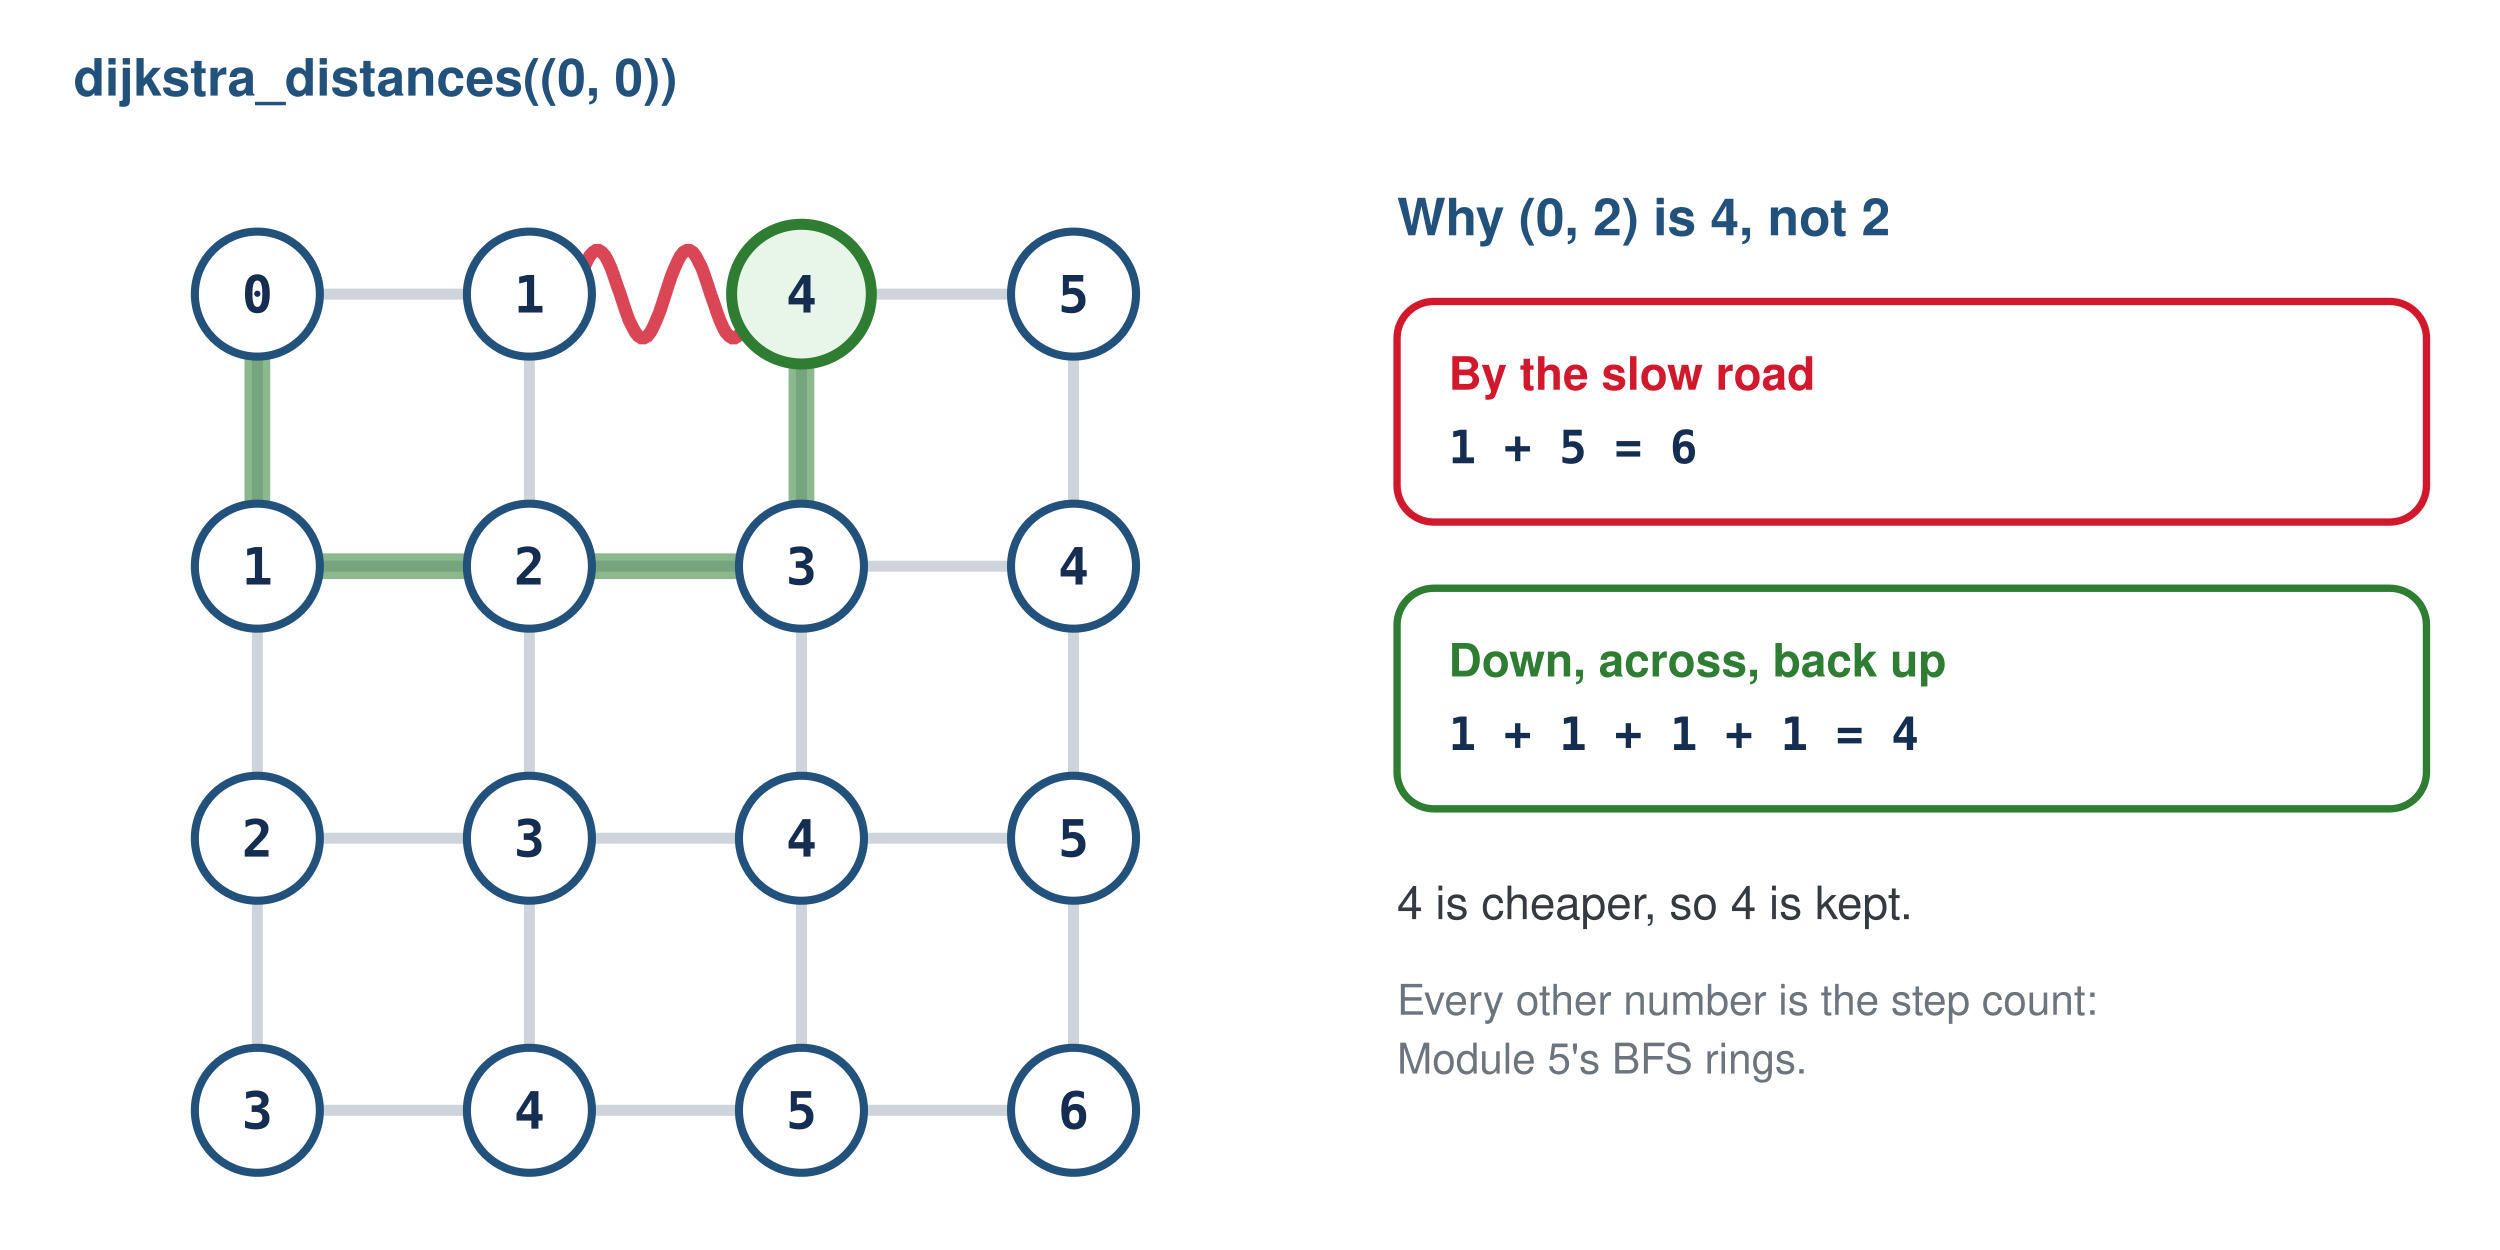
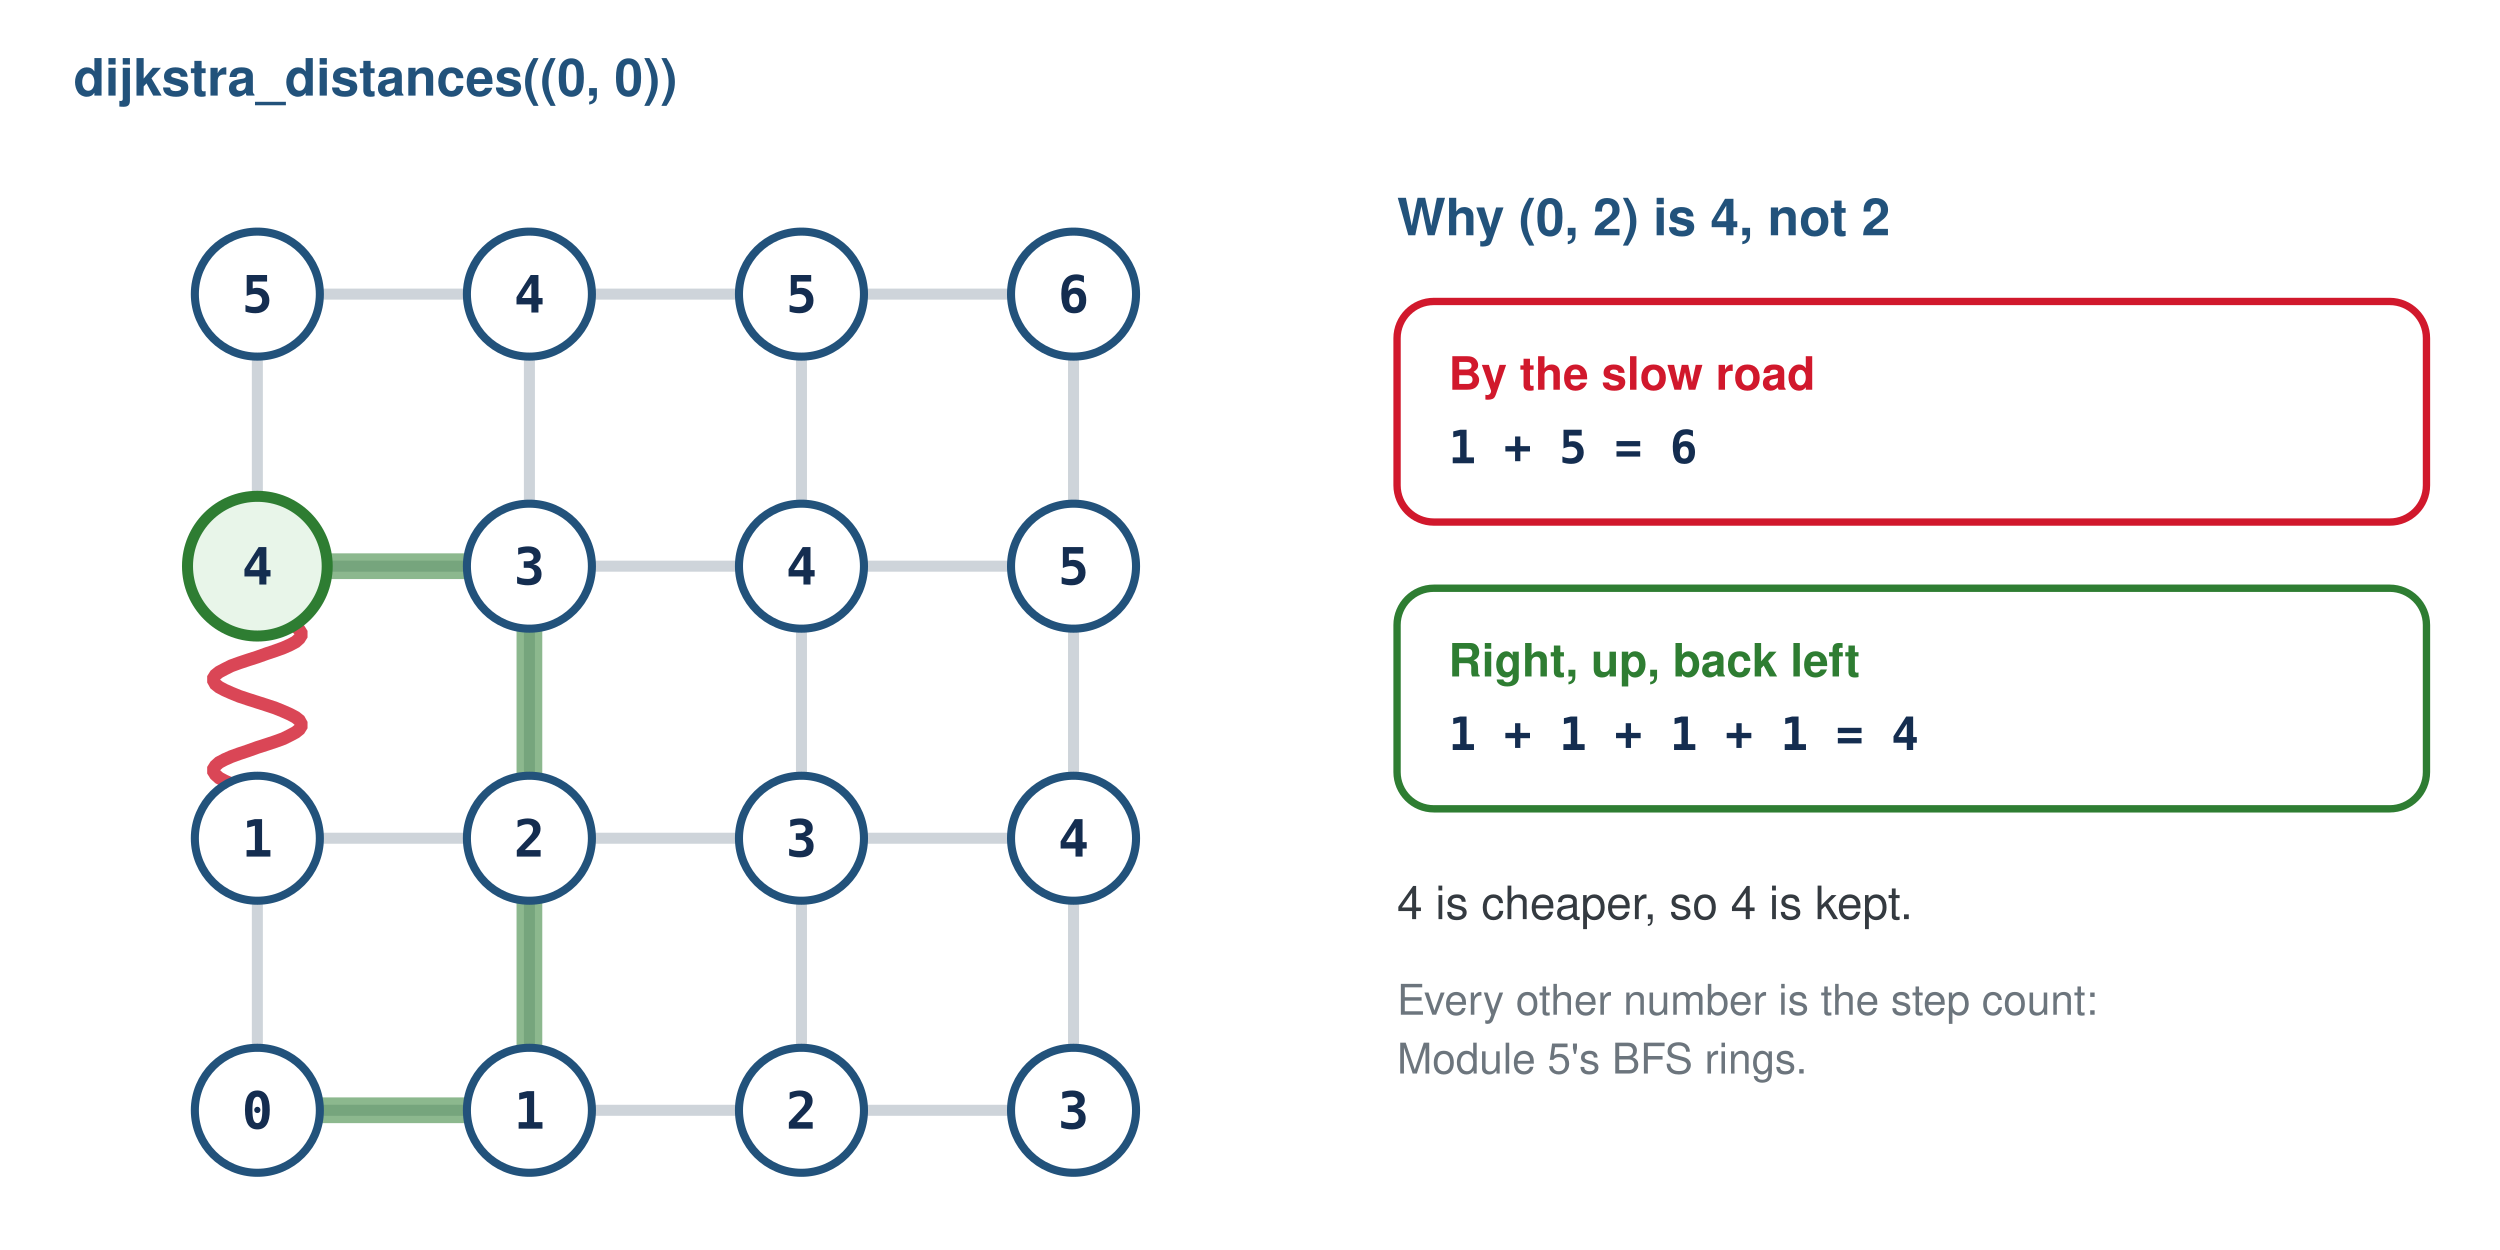
<svg xmlns="http://www.w3.org/2000/svg" viewBox="0 0 680 340" width="680" height="340" role="img" aria-labelledby="fT fD">
  <style>
    .h   { font-family: Montserrat, Helvetica, Arial, sans-serif; font-size: 14px; font-weight: 700; fill: #22527B; }
    .n   { font-family: Montserrat, Helvetica, Arial, sans-serif; font-size: 12.5px; fill: #343A40; }
    .nb  { font-family: Montserrat, Helvetica, Arial, sans-serif; font-size: 12.5px; font-weight: 700; fill: #142D50; }
    .sm  { font-family: Montserrat, Helvetica, Arial, sans-serif; font-size: 11.5px; fill: #6C757D; }
    .ax  { font-family: Montserrat, Helvetica, Arial, sans-serif; font-size: 12px; font-weight: 700; fill: #6C757D; }
    .m   { font-family: ui-monospace, SFMono-Regular, Menlo, Consolas, monospace; font-size: 12.5px; font-weight: 700; fill: #142D50; }
    .ms  { font-family: ui-monospace, SFMono-Regular, Menlo, Consolas, monospace; font-size: 11.5px; font-weight: 600; fill: #343A40; }
  </style>
  <defs>
    <marker id="aB" viewBox="0 0 10 10" refX="8" refY="5" markerWidth="5" markerHeight="5" orient="auto-start-reverse">
      <path d="M0,0 L10,5 L0,10 z" fill="#22527B" />
    </marker>
    <marker id="aW" viewBox="0 0 10 10" refX="7" refY="5" markerWidth="4" markerHeight="4" orient="auto">
      <path d="M0,0 L10,5 L0,10 z" fill="#FFFFFF" />
    </marker>
    <marker id="aG" viewBox="0 0 10 10" refX="8" refY="5" markerWidth="5" markerHeight="5" orient="auto-start-reverse">
      <path d="M0,0 L10,5 L0,10 z" fill="#6C757D" />
    </marker>
    <marker id="aR" viewBox="0 0 10 10" refX="8" refY="5" markerWidth="5" markerHeight="5" orient="auto-start-reverse">
      <path d="M0,0 L10,5 L0,10 z" fill="#D1182C" />
    </marker>
    <marker id="aGr" viewBox="0 0 10 10" refX="8" refY="5" markerWidth="5" markerHeight="5" orient="auto-start-reverse">
      <path d="M0,0 L10,5 L0,10 z" fill="#2E7D32" />
    </marker>
    <marker id="pcArr" viewBox="0 0 10 10" refX="8" refY="5" markerWidth="7" markerHeight="7" orient="auto-start-reverse">
      <path d="M0,0 L10,5 L0,10 z" fill="#6C757D" />
    </marker>
    <marker id="pcDim" viewBox="0 0 10 10" refX="5" refY="5" markerWidth="8" markerHeight="8" orient="auto-start-reverse">
      <path d="M0,1 L5,5 L0,9" fill="none" stroke="#142D50" stroke-width="1.6" />
    </marker>
    <g id="pcXRP" stroke-linejoin="round">
      <rect x="-59" y="-80" width="8" height="40" fill="#C3C8CD" stroke="#5F666D" stroke-width="1.3" />
      <rect x="51" y="-80" width="8" height="40" fill="#C3C8CD" stroke="#5F666D" stroke-width="1.3" />
      <rect x="-59" y="-46" width="118" height="75" rx="8" fill="#D3D7DB" fill-opacity="0.92" stroke="#5F666D" stroke-width="1.5" />
      <rect x="-50" y="-38" width="100" height="58" rx="4" fill="#E9ECEF" fill-opacity="0.85" stroke="#9AA1A8" stroke-width="0.8" />
      <circle cx="-49" cy="-79" r="10" fill="#C3C8CD" stroke="#5F666D" stroke-width="1.3" />
      <circle cx="49" cy="-79" r="10" fill="#C3C8CD" stroke="#5F666D" stroke-width="1.3" />
      <circle cx="-49" cy="-79" r="4.5" fill="#F1EBDD" stroke="#8A7E62" stroke-width="0.8" />
      <circle cx="49" cy="-79" r="4.5" fill="#F1EBDD" stroke="#8A7E62" stroke-width="0.8" />
      <rect x="-56" y="-21" width="11" height="42" rx="3.5" fill="#2B2B2B" />
      <rect x="45" y="-21" width="11" height="42" rx="3.5" fill="#2B2B2B" />
      <line x1="-50.5" y1="-17" x2="-50.5" y2="17" stroke="#6C757D" stroke-width="1" />
      <line x1="50.5" y1="-17" x2="50.5" y2="17" stroke="#6C757D" stroke-width="1" />
      <rect x="-40" y="-30" width="6" height="12" rx="2" fill="#F05A28" />
      <rect x="34" y="-30" width="6" height="12" rx="2" fill="#F05A28" />
      <rect x="-24" y="-42" width="48" height="37" rx="2" fill="#D1182C" />
      <rect x="-6" y="-41" width="12" height="35" rx="1" fill="#2B2B2B" />
      <rect x="-26" y="22" width="15" height="13" rx="1.5" fill="#2B2B2B" />
      <rect x="-34" y="24" width="8" height="26" rx="2" fill="#AEB4BA" stroke="#5F666D" stroke-width="1" />
      <rect x="-16" y="-58" width="32" height="13" rx="2" fill="#AEB4BA" stroke="#5F666D" stroke-width="1" />
      <rect x="-18" y="-65" width="36" height="8" rx="1.5" fill="#B5172A" />
      <circle cx="-8" cy="-68" r="5.5" fill="#E4E7EA" stroke="#868E96" stroke-width="1" />
      <circle cx="8" cy="-68" r="5.5" fill="#E4E7EA" stroke="#868E96" stroke-width="1" />
      <circle cx="-6.5" cy="-60" r="4" fill="#FFD43B" stroke="#142D50" stroke-width="1.4" />
      <circle cx="6.5" cy="-60" r="4" fill="#FFD43B" stroke="#142D50" stroke-width="1.4" />
      <circle cx="0" cy="0" r="5" fill="#FFFFFF" stroke="#142D50" stroke-width="1.8" />
      <circle cx="0" cy="0" r="1.8" fill="#142D50" />
    </g>
    <g id="pcGhost" fill="none" stroke="#343A40" stroke-width="1.4" stroke-dasharray="4 3">
      <path d="M -51 -46 V -72 M 51 -46 V -72 M -59 -36 V -79 M 59 -36 V -79 M -59 -46 H 59" />
      <circle cx="-49" cy="-79" r="10" />
      <circle cx="49" cy="-79" r="10" />
      <rect x="-18" y="-65" width="36" height="8" rx="1.5" />
      <circle cx="-6.5" cy="-60" r="4.5" fill="#FFFFFF" stroke="#D1182C" stroke-width="2.4" stroke-dasharray="none" />
      <circle cx="6.5" cy="-60" r="4.5" fill="#FFFFFF" stroke="#D1182C" stroke-width="2.4" stroke-dasharray="none" />
    </g>
  </defs>
  <rect width="680" height="340" fill="#FFFFFF" />
  <text class="h" x="20" y="26">dijkstra_distances((0, 0))</text>
+   <line x1="70" y1="302" x2="70" y2="228" stroke="#CED4DA" stroke-width="3" />
+   <line x1="70" y1="302" x2="144" y2="302" stroke="#CED4DA" stroke-width="3" />
+   <path d="M 70.0 228.0 L 70.2 227.2 L 70.7 226.4 L 71.4 225.5 L 72.4 224.7 L 73.5 223.9 L 74.6 223.1 L 75.6 222.2 L 76.4 221.4 L 76.8 220.6 L 76.9 219.8 L 76.5 219.0 L 75.6 218.1 L 74.2 217.3 L 72.3 216.5 L 70.0 215.7 L 67.5 214.8 L 65.1 214.0 L 62.9 213.2 L 61.1 212.4 L 59.6 211.6 L 58.6 210.7 L 58.1 209.9 L 58.1 209.1 L 58.6 208.3 L 59.6 207.4 L 61.1 206.6 L 62.9 205.8 L 65.1 205.0 L 67.5 204.2 L 70.0 203.3 L 72.5 202.5 L 74.9 201.7 L 77.1 200.9 L 78.9 200.0 L 80.4 199.2 L 81.4 198.4 L 81.9 197.6 L 81.9 196.8 L 81.4 195.9 L 80.4 195.1 L 78.9 194.3 L 77.1 193.5 L 74.9 192.6 L 72.5 191.8 L 70.0 191.0 L 67.5 190.2 L 65.1 189.4 L 62.9 188.5 L 61.1 187.7 L 59.6 186.9 L 58.6 186.1 L 58.1 185.2 L 58.1 184.4 L 58.6 183.6 L 59.6 182.8 L 61.1 182.0 L 62.9 181.1 L 65.1 180.3 L 67.5 179.5 L 70.0 178.7 L 72.5 177.8 L 74.9 177.0 L 77.1 176.2 L 78.9 175.4 L 80.4 174.6 L 81.4 173.7 L 81.9 172.9 L 81.9 172.1 L 81.4 171.3 L 80.4 170.4 L 78.9 169.6 L 77.1 168.8 L 74.9 168.0 L 72.5 167.2 L 70.0 166.3 L 67.7 165.5 L 65.8 164.7 L 64.4 163.9 L 63.5 163.0 L 63.1 162.2 L 63.2 161.4 L 63.6 160.6 L 64.4 159.8 L 65.4 158.9 L 66.5 158.1 L 67.6 157.3 L 68.6 156.5 L 69.3 155.6 L 69.8 154.8 L 70.0 154.0" fill="none" stroke="#D1182C" stroke-width="3.5" opacity="0.8" />
+   <line x1="70" y1="228" x2="144" y2="228" stroke="#CED4DA" stroke-width="3" />
+   <line x1="70" y1="154" x2="70" y2="80" stroke="#CED4DA" stroke-width="3" />
+   <line x1="70" y1="154" x2="144" y2="154" stroke="#CED4DA" stroke-width="3" />
  <line x1="70" y1="80" x2="144" y2="80" stroke="#CED4DA" stroke-width="3" />
-   <line x1="70" y1="80" x2="70" y2="154" stroke="#CED4DA" stroke-width="3" />
-   <path d="M 144.0 80.0 L 144.8 80.2 L 145.6 80.7 L 146.5 81.4 L 147.3 82.4 L 148.1 83.5 L 148.9 84.6 L 149.8 85.6 L 150.6 86.4 L 151.4 86.8 L 152.2 86.9 L 153.0 86.5 L 153.9 85.6 L 154.7 84.2 L 155.5 82.3 L 156.3 80.0 L 157.2 77.5 L 158.0 75.1 L 158.8 72.9 L 159.6 71.1 L 160.4 69.6 L 161.3 68.6 L 162.1 68.1 L 162.9 68.1 L 163.7 68.6 L 164.6 69.6 L 165.4 71.1 L 166.2 72.9 L 167.0 75.1 L 167.8 77.5 L 168.7 80.0 L 169.5 82.5 L 170.3 84.9 L 171.1 87.1 L 172.0 88.9 L 172.8 90.4 L 173.6 91.4 L 174.4 91.9 L 175.2 91.9 L 176.1 91.4 L 176.9 90.4 L 177.7 88.9 L 178.5 87.1 L 179.4 84.9 L 180.2 82.5 L 181.0 80.0 L 181.8 77.5 L 182.6 75.1 L 183.5 72.9 L 184.3 71.1 L 185.1 69.6 L 185.9 68.6 L 186.8 68.1 L 187.6 68.1 L 188.4 68.6 L 189.2 69.6 L 190.0 71.1 L 190.9 72.9 L 191.7 75.1 L 192.5 77.5 L 193.3 80.0 L 194.2 82.5 L 195.0 84.9 L 195.8 87.1 L 196.6 88.9 L 197.4 90.4 L 198.3 91.4 L 199.1 91.9 L 199.9 91.9 L 200.7 91.4 L 201.6 90.4 L 202.4 88.9 L 203.2 87.1 L 204.0 84.9 L 204.8 82.5 L 205.7 80.0 L 206.5 77.7 L 207.3 75.8 L 208.1 74.4 L 209.0 73.5 L 209.8 73.1 L 210.6 73.2 L 211.4 73.6 L 212.2 74.4 L 213.1 75.4 L 213.9 76.5 L 214.7 77.6 L 215.5 78.6 L 216.4 79.3 L 217.2 79.8 L 218.0 80.0" fill="none" stroke="#D1182C" stroke-width="3.5" opacity="0.8" />
-   <line x1="144" y1="80" x2="144" y2="154" stroke="#CED4DA" stroke-width="3" />
+   <line x1="144" y1="302" x2="144" y2="228" stroke="#CED4DA" stroke-width="3" />
+   <line x1="144" y1="302" x2="218" y2="302" stroke="#CED4DA" stroke-width="3" />
+   <line x1="144" y1="228" x2="144" y2="154" stroke="#CED4DA" stroke-width="3" />
+   <line x1="144" y1="228" x2="218" y2="228" stroke="#CED4DA" stroke-width="3" />
+   <line x1="144" y1="154" x2="144" y2="80" stroke="#CED4DA" stroke-width="3" />
+   <line x1="144" y1="154" x2="218" y2="154" stroke="#CED4DA" stroke-width="3" />
+   <line x1="144" y1="80" x2="218" y2="80" stroke="#CED4DA" stroke-width="3" />
+   <line x1="218" y1="302" x2="218" y2="228" stroke="#CED4DA" stroke-width="3" />
+   <line x1="218" y1="302" x2="292" y2="302" stroke="#CED4DA" stroke-width="3" />
+   <line x1="218" y1="228" x2="218" y2="154" stroke="#CED4DA" stroke-width="3" />
+   <line x1="218" y1="228" x2="292" y2="228" stroke="#CED4DA" stroke-width="3" />
+   <line x1="218" y1="154" x2="218" y2="80" stroke="#CED4DA" stroke-width="3" />
+   <line x1="218" y1="154" x2="292" y2="154" stroke="#CED4DA" stroke-width="3" />
  <line x1="218" y1="80" x2="292" y2="80" stroke="#CED4DA" stroke-width="3" />
-   <line x1="218" y1="80" x2="218" y2="154" stroke="#CED4DA" stroke-width="3" />
-   <line x1="292" y1="80" x2="292" y2="154" stroke="#CED4DA" stroke-width="3" />
-   <line x1="70" y1="154" x2="144" y2="154" stroke="#CED4DA" stroke-width="3" />
-   <line x1="70" y1="154" x2="70" y2="228" stroke="#CED4DA" stroke-width="3" />
-   <line x1="144" y1="154" x2="218" y2="154" stroke="#CED4DA" stroke-width="3" />
-   <line x1="144" y1="154" x2="144" y2="228" stroke="#CED4DA" stroke-width="3" />
-   <line x1="218" y1="154" x2="292" y2="154" stroke="#CED4DA" stroke-width="3" />
-   <line x1="218" y1="154" x2="218" y2="228" stroke="#CED4DA" stroke-width="3" />
-   <line x1="292" y1="154" x2="292" y2="228" stroke="#CED4DA" stroke-width="3" />
-   <line x1="70" y1="228" x2="144" y2="228" stroke="#CED4DA" stroke-width="3" />
-   <line x1="70" y1="228" x2="70" y2="302" stroke="#CED4DA" stroke-width="3" />
-   <line x1="144" y1="228" x2="218" y2="228" stroke="#CED4DA" stroke-width="3" />
-   <line x1="144" y1="228" x2="144" y2="302" stroke="#CED4DA" stroke-width="3" />
-   <line x1="218" y1="228" x2="292" y2="228" stroke="#CED4DA" stroke-width="3" />
-   <line x1="218" y1="228" x2="218" y2="302" stroke="#CED4DA" stroke-width="3" />
-   <line x1="292" y1="228" x2="292" y2="302" stroke="#CED4DA" stroke-width="3" />
-   <line x1="70" y1="302" x2="144" y2="302" stroke="#CED4DA" stroke-width="3" />
-   <line x1="144" y1="302" x2="218" y2="302" stroke="#CED4DA" stroke-width="3" />
-   <line x1="218" y1="302" x2="292" y2="302" stroke="#CED4DA" stroke-width="3" />
-   <path d="M 70 80 L 70 154 L 144 154 L 218 154 L 218 80" fill="none" stroke="#2E7D32" stroke-width="7" stroke-linejoin="round" stroke-linecap="round" opacity="0.55" />
+   <line x1="292" y1="302" x2="292" y2="228" stroke="#CED4DA" stroke-width="3" />
+   <line x1="292" y1="228" x2="292" y2="154" stroke="#CED4DA" stroke-width="3" />
+   <line x1="292" y1="154" x2="292" y2="80" stroke="#CED4DA" stroke-width="3" />
+   <path d="M 70 302 L 144 302 L 144 228 L 144 154 L 70 154" fill="none" stroke="#2E7D32" stroke-width="7" stroke-linejoin="round" stroke-linecap="round" opacity="0.55" />
+   <circle cx="70" cy="302" r="17" fill="#FFFFFF" stroke="#22527B" stroke-width="2.2" />
+   <text class="m" x="70" y="307" text-anchor="middle" style="font-size:14px">0</text>
+   <circle cx="70" cy="228" r="17" fill="#FFFFFF" stroke="#22527B" stroke-width="2.2" />
+   <text class="m" x="70" y="233" text-anchor="middle" style="font-size:14px">1</text>
+   <circle cx="70" cy="154" r="19" fill="#E8F5E9" stroke="#2E7D32" stroke-width="3" />
+   <text class="m" x="70" y="159" text-anchor="middle" style="font-size:14px">4</text>
  <circle cx="70" cy="80" r="17" fill="#FFFFFF" stroke="#22527B" stroke-width="2.2" />
-   <text class="m" x="70" y="85" text-anchor="middle" style="font-size:14px">0</text>
+   <text class="m" x="70" y="85" text-anchor="middle" style="font-size:14px">5</text>
+   <circle cx="144" cy="302" r="17" fill="#FFFFFF" stroke="#22527B" stroke-width="2.2" />
+   <text class="m" x="144" y="307" text-anchor="middle" style="font-size:14px">1</text>
+   <circle cx="144" cy="228" r="17" fill="#FFFFFF" stroke="#22527B" stroke-width="2.2" />
+   <text class="m" x="144" y="233" text-anchor="middle" style="font-size:14px">2</text>
+   <circle cx="144" cy="154" r="17" fill="#FFFFFF" stroke="#22527B" stroke-width="2.2" />
+   <text class="m" x="144" y="159" text-anchor="middle" style="font-size:14px">3</text>
  <circle cx="144" cy="80" r="17" fill="#FFFFFF" stroke="#22527B" stroke-width="2.2" />
-   <text class="m" x="144" y="85" text-anchor="middle" style="font-size:14px">1</text>
-   <circle cx="218" cy="80" r="19" fill="#E8F5E9" stroke="#2E7D32" stroke-width="3" />
-   <text class="m" x="218" y="85" text-anchor="middle" style="font-size:14px">4</text>
+   <text class="m" x="144" y="85" text-anchor="middle" style="font-size:14px">4</text>
+   <circle cx="218" cy="302" r="17" fill="#FFFFFF" stroke="#22527B" stroke-width="2.2" />
+   <text class="m" x="218" y="307" text-anchor="middle" style="font-size:14px">2</text>
+   <circle cx="218" cy="228" r="17" fill="#FFFFFF" stroke="#22527B" stroke-width="2.2" />
+   <text class="m" x="218" y="233" text-anchor="middle" style="font-size:14px">3</text>
+   <circle cx="218" cy="154" r="17" fill="#FFFFFF" stroke="#22527B" stroke-width="2.2" />
+   <text class="m" x="218" y="159" text-anchor="middle" style="font-size:14px">4</text>
+   <circle cx="218" cy="80" r="17" fill="#FFFFFF" stroke="#22527B" stroke-width="2.2" />
+   <text class="m" x="218" y="85" text-anchor="middle" style="font-size:14px">5</text>
+   <circle cx="292" cy="302" r="17" fill="#FFFFFF" stroke="#22527B" stroke-width="2.2" />
+   <text class="m" x="292" y="307" text-anchor="middle" style="font-size:14px">3</text>
+   <circle cx="292" cy="228" r="17" fill="#FFFFFF" stroke="#22527B" stroke-width="2.2" />
+   <text class="m" x="292" y="233" text-anchor="middle" style="font-size:14px">4</text>
+   <circle cx="292" cy="154" r="17" fill="#FFFFFF" stroke="#22527B" stroke-width="2.2" />
+   <text class="m" x="292" y="159" text-anchor="middle" style="font-size:14px">5</text>
  <circle cx="292" cy="80" r="17" fill="#FFFFFF" stroke="#22527B" stroke-width="2.2" />
-   <text class="m" x="292" y="85" text-anchor="middle" style="font-size:14px">5</text>
-   <circle cx="70" cy="154" r="17" fill="#FFFFFF" stroke="#22527B" stroke-width="2.2" />
-   <text class="m" x="70" y="159" text-anchor="middle" style="font-size:14px">1</text>
-   <circle cx="144" cy="154" r="17" fill="#FFFFFF" stroke="#22527B" stroke-width="2.2" />
-   <text class="m" x="144" y="159" text-anchor="middle" style="font-size:14px">2</text>
-   <circle cx="218" cy="154" r="17" fill="#FFFFFF" stroke="#22527B" stroke-width="2.2" />
-   <text class="m" x="218" y="159" text-anchor="middle" style="font-size:14px">3</text>
-   <circle cx="292" cy="154" r="17" fill="#FFFFFF" stroke="#22527B" stroke-width="2.2" />
-   <text class="m" x="292" y="159" text-anchor="middle" style="font-size:14px">4</text>
-   <circle cx="70" cy="228" r="17" fill="#FFFFFF" stroke="#22527B" stroke-width="2.2" />
-   <text class="m" x="70" y="233" text-anchor="middle" style="font-size:14px">2</text>
-   <circle cx="144" cy="228" r="17" fill="#FFFFFF" stroke="#22527B" stroke-width="2.2" />
-   <text class="m" x="144" y="233" text-anchor="middle" style="font-size:14px">3</text>
-   <circle cx="218" cy="228" r="17" fill="#FFFFFF" stroke="#22527B" stroke-width="2.2" />
-   <text class="m" x="218" y="233" text-anchor="middle" style="font-size:14px">4</text>
-   <circle cx="292" cy="228" r="17" fill="#FFFFFF" stroke="#22527B" stroke-width="2.2" />
-   <text class="m" x="292" y="233" text-anchor="middle" style="font-size:14px">5</text>
-   <circle cx="70" cy="302" r="17" fill="#FFFFFF" stroke="#22527B" stroke-width="2.2" />
-   <text class="m" x="70" y="307" text-anchor="middle" style="font-size:14px">3</text>
-   <circle cx="144" cy="302" r="17" fill="#FFFFFF" stroke="#22527B" stroke-width="2.2" />
-   <text class="m" x="144" y="307" text-anchor="middle" style="font-size:14px">4</text>
-   <circle cx="218" cy="302" r="17" fill="#FFFFFF" stroke="#22527B" stroke-width="2.2" />
-   <text class="m" x="218" y="307" text-anchor="middle" style="font-size:14px">5</text>
-   <circle cx="292" cy="302" r="17" fill="#FFFFFF" stroke="#22527B" stroke-width="2.2" />
-   <text class="m" x="292" y="307" text-anchor="middle" style="font-size:14px">6</text>
+   <text class="m" x="292" y="85" text-anchor="middle" style="font-size:14px">6</text>
  <text class="h" x="380" y="64">Why (0, 2) is 4, not 2</text>
  <rect x="380" y="82" width="280" height="60" rx="10" fill="#FFFFFF" stroke="#D1182C" stroke-width="2" />
  <text class="nb" x="394" y="106" style="fill:#D1182C">By the slow road</text>
  <text class="m" x="394" y="126">1 + 5 = 6</text>
  <rect x="380" y="160" width="280" height="60" rx="10" fill="#FFFFFF" stroke="#2E7D32" stroke-width="2" />
-   <text class="nb" x="394" y="184" style="fill:#2E7D32">Down, across, back up</text>
+   <text class="nb" x="394" y="184" style="fill:#2E7D32">Right, up, back left</text>
  <text class="m" x="394" y="204">1 + 1 + 1 + 1 = 4</text>
  <text class="n" x="380" y="250">4 is cheaper, so 4 is kept.</text>
  <text class="sm" x="380" y="276">Every other number is the step count:</text>
  <text class="sm" x="380" y="292">Module 5's BFS rings.</text>
</svg>
